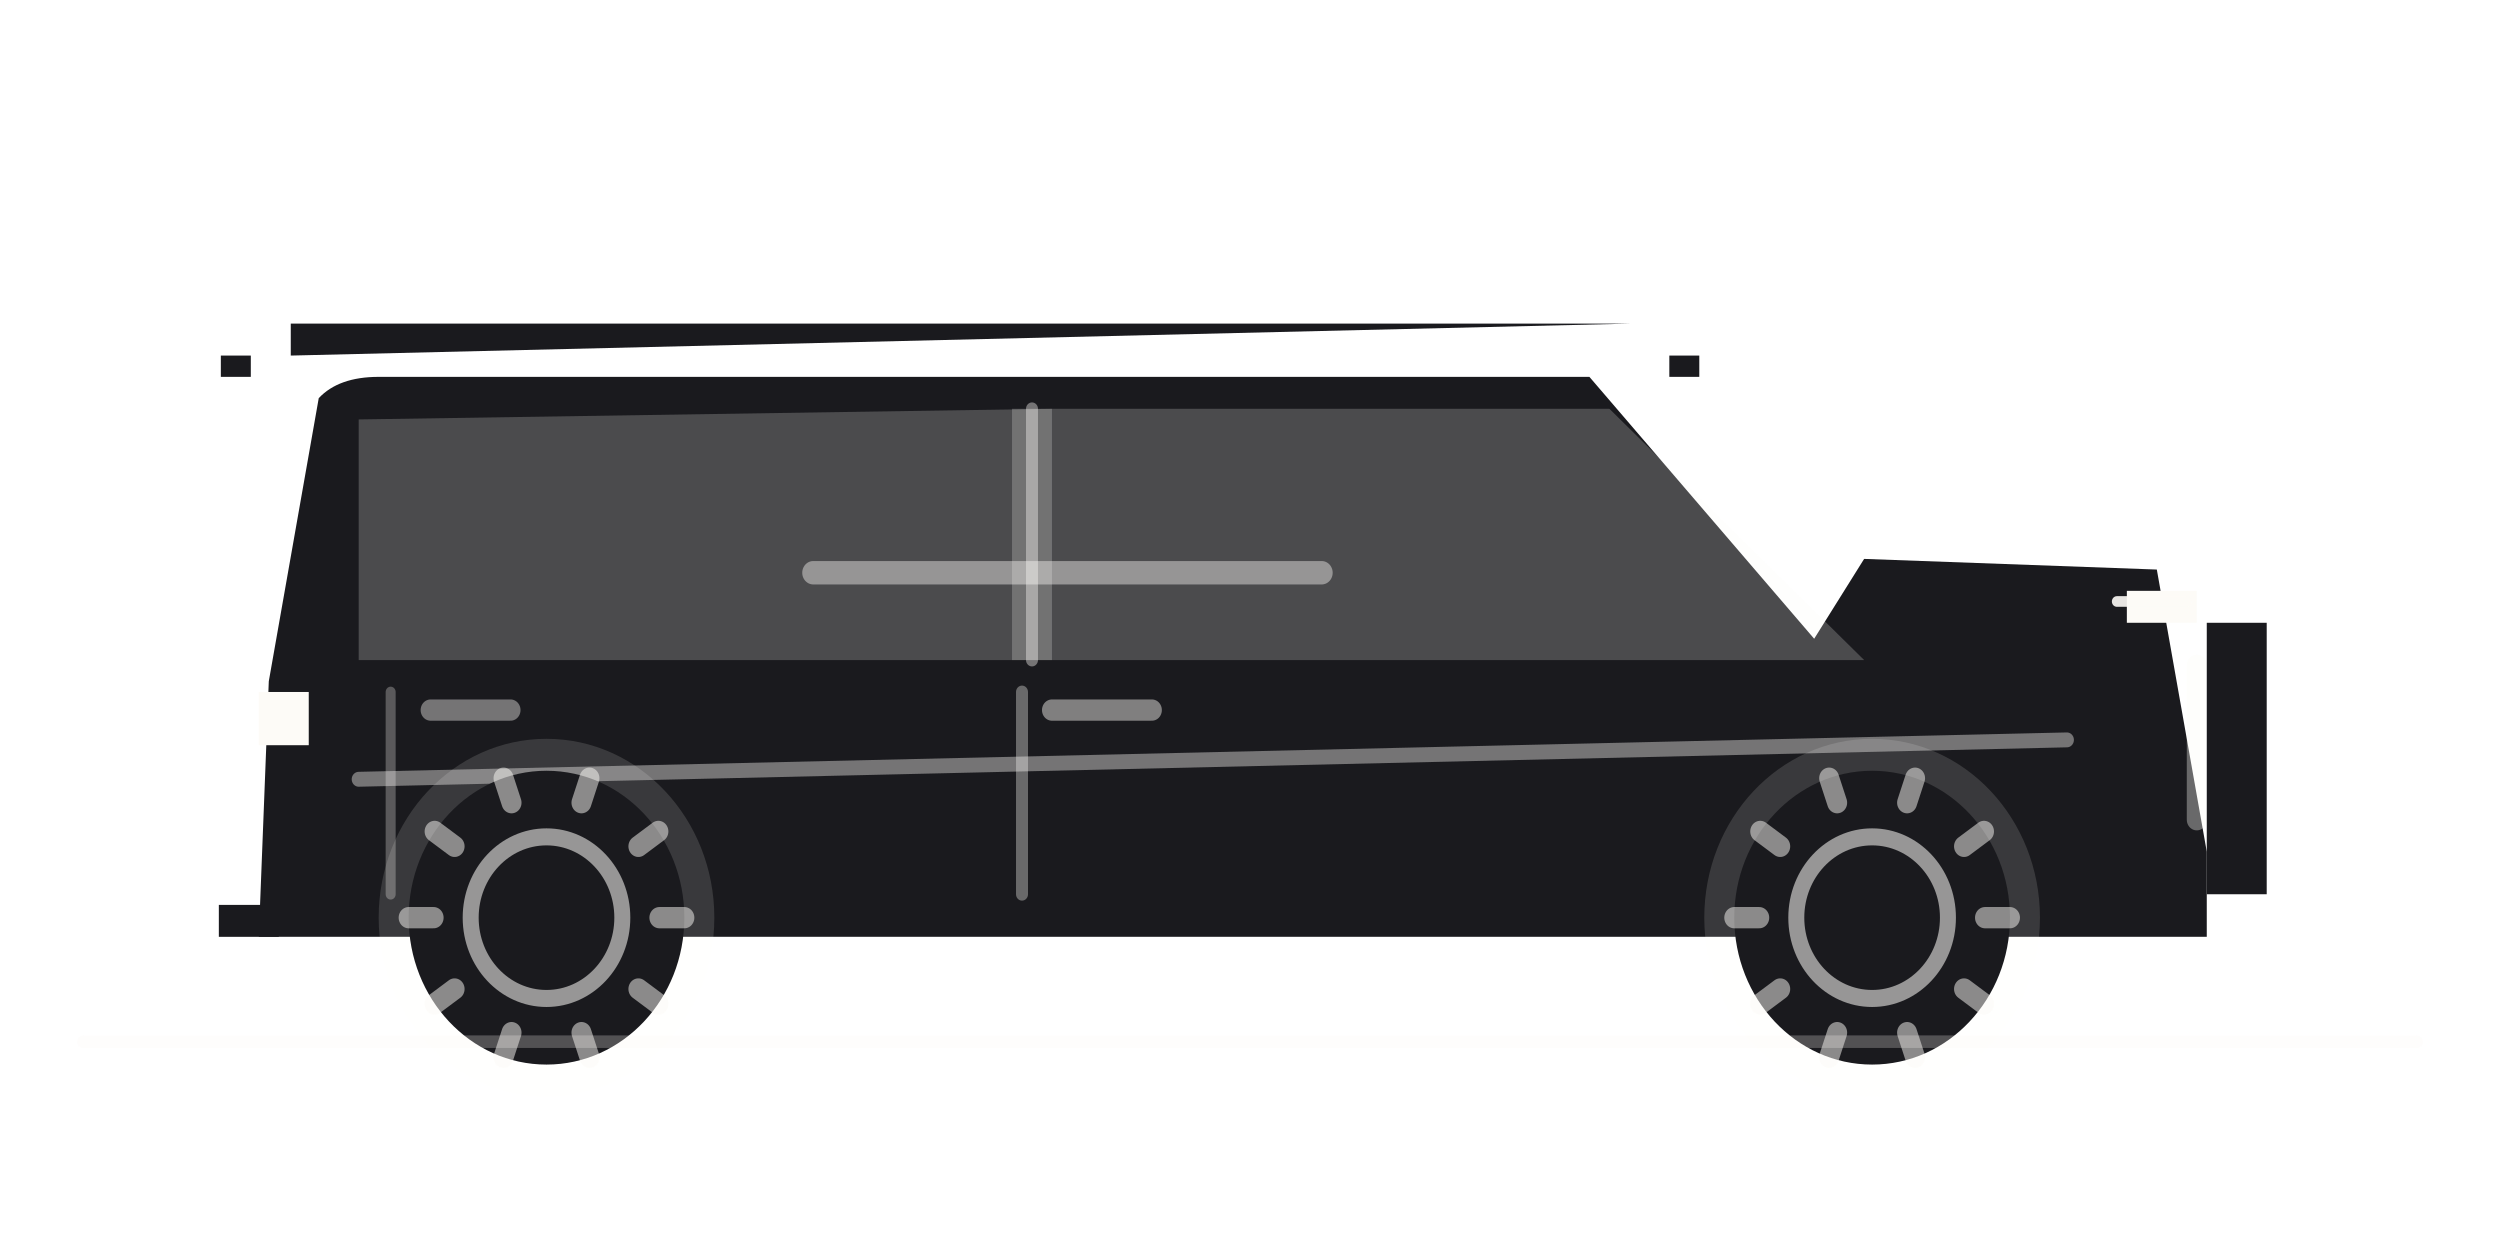
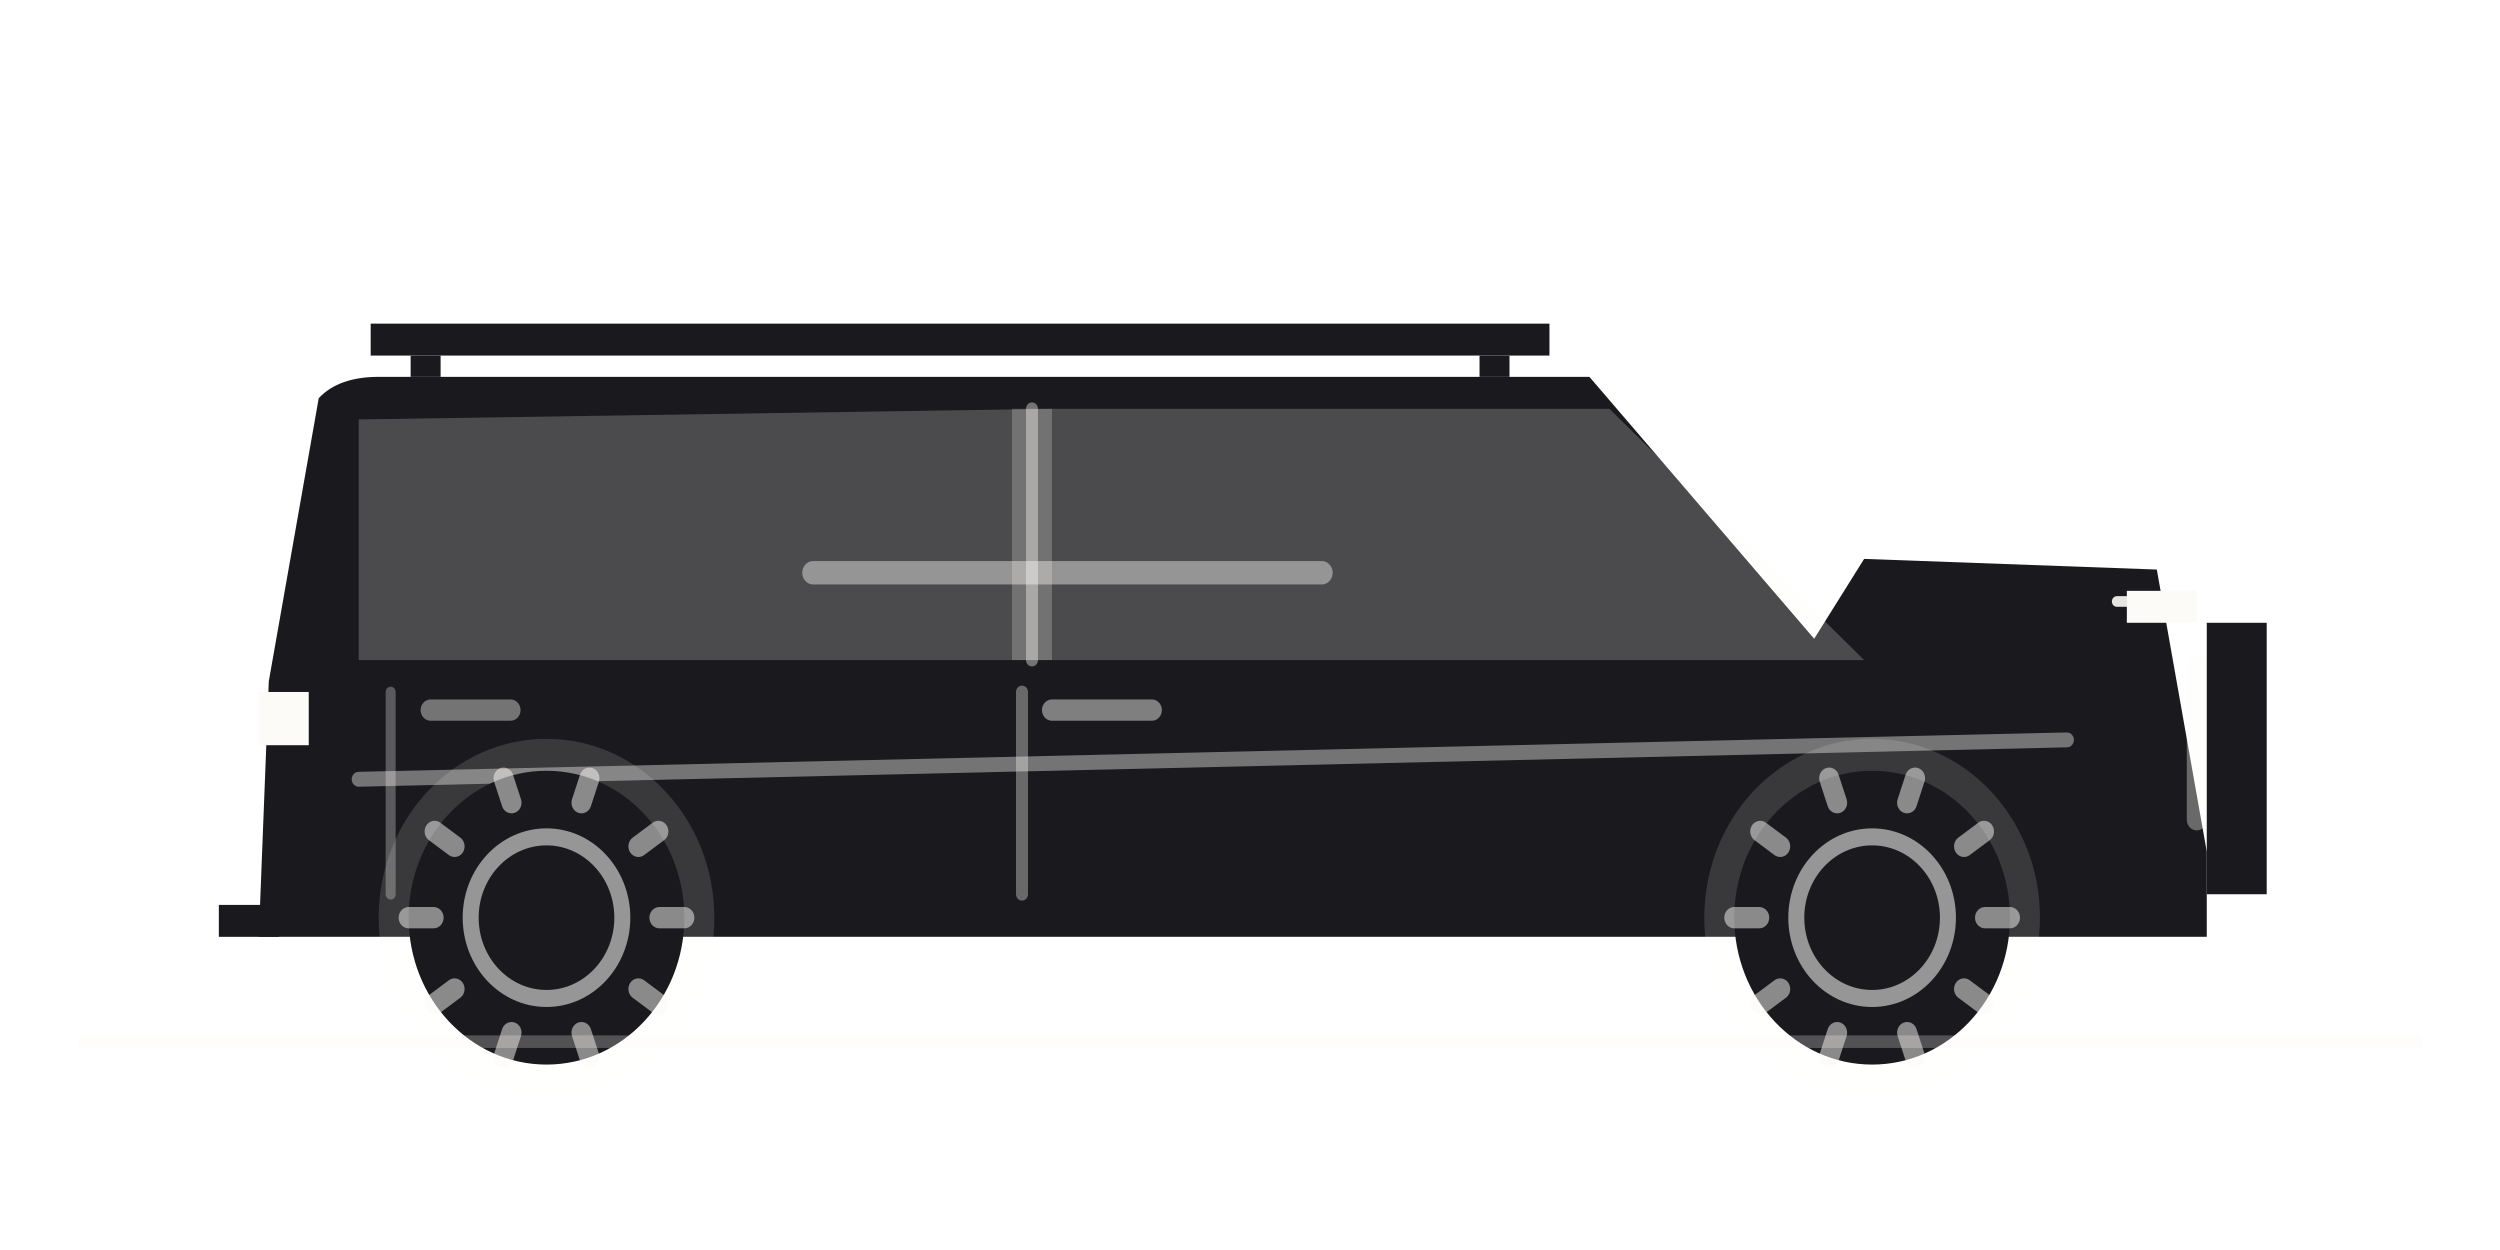
<svg xmlns="http://www.w3.org/2000/svg" viewBox="0 0 240 120">
  <g transform="translate(2.5 0) scale(0.959 1.022)" transform-origin="120 100">
    <path d="M23.3 88L24.3 64L29.3 37.4Q31.3 35.4 35.3 35.4L156.5 35.4L179 60L184 52.5L213.3 53.5L218.3 80L218.3 88Z" fill="#1A1A1E" />
    <circle cx="52.1" cy="86.2" r="16.8" fill="#FDFBF7" fill-opacity=".14" />
    <circle cx="184.8" cy="86.2" r="16.8" fill="#FDFBF7" fill-opacity=".14" />
    <path d="M158.5 38.4L184 62L98.7 62L98.7 38.4Z" fill="#FDFBF7" fill-opacity="0.22" />
    <path d="M102.7 38.4L102.7 62L33.3 62L33.3 39.4Z" fill="#FDFBF7" fill-opacity="0.22" />
    <path d="M100.7 38.4V62" fill="none" stroke="#FDFBF7" stroke-opacity="0.4" stroke-width="1.2" stroke-linecap="round" stroke-linejoin="round" />
    <path d="M99.7 65V84" fill="none" stroke="#FDFBF7" stroke-opacity="0.35" stroke-width="1.2" stroke-linecap="round" stroke-linejoin="round" />
    <path d="M36.5 65V84" fill="none" stroke="#FDFBF7" stroke-opacity="0.28" stroke-width="1" stroke-linecap="round" stroke-linejoin="round" />
    <path d="M102.7 66.7h10" fill="none" stroke="#FDFBF7" stroke-opacity="0.45" stroke-width="2" stroke-linecap="round" stroke-linejoin="round" />
    <path d="M40.5 66.7h8" fill="none" stroke="#FDFBF7" stroke-opacity="0.4" stroke-width="2" stroke-linecap="round" stroke-linejoin="round" />
    <path d="M33.3 73.2L204.3 69.5" fill="none" stroke="#FDFBF7" stroke-opacity="0.4" stroke-width="1.4" stroke-linecap="round" stroke-linejoin="round" />
    <path d="M210.3 55.5h7v3h-7z" fill="#FDFBF7" />
    <path d="M23.3 65h5v5h-5z" fill="#FDFBF7" />
    <path d="M209.3 56.5h7" fill="none" stroke="#FDFBF7" stroke-opacity="0.9" stroke-width="1" stroke-linecap="round" stroke-linejoin="round" />
    <path d="M217.3 62.5v14.5" fill="none" stroke="#FDFBF7" stroke-opacity="0.35" stroke-width="2" stroke-linecap="round" stroke-linejoin="round" />
    <path d="M19.3 85h6v3h-6z" fill="#1A1A1E" />
    <circle cx="52.1" cy="86.2" r="13.8" fill="#1A1A1E" />
    <circle cx="52.1" cy="86.2" r="7.59" fill="none" stroke="#FDFBF7" stroke-opacity="0.55" stroke-width="1.6" />
    <path d="M63.4 86.2L65.9 86.2M61.3 92.9L63.3 94.3M55.6 97L56.4 99.3M48.6 97L47.8 99.3M42.9 92.9L40.9 94.3M40.8 86.2L38.3 86.2M42.9 79.5L40.9 78.1M48.6 75.4L47.8 73.1M55.6 75.4L56.4 73.1M61.3 79.5L63.3 78.1" fill="none" stroke="#FDFBF7" stroke-opacity="0.5" stroke-width="2" stroke-linecap="round" stroke-linejoin="round" />
    <circle cx="184.8" cy="86.2" r="13.8" fill="#1A1A1E" />
    <circle cx="184.8" cy="86.2" r="7.59" fill="none" stroke="#FDFBF7" stroke-opacity="0.55" stroke-width="1.6" />
    <path d="M196.1 86.2L198.6 86.2M194 92.9L196 94.3M188.3 97L189.1 99.3M181.3 97L180.5 99.3M175.6 92.9L173.6 94.3M173.5 86.2L171 86.2M175.6 79.5L173.6 78.1M181.3 75.4L180.5 73.1M188.3 75.4L189.1 73.1M194 79.5L196 78.1" fill="none" stroke="#FDFBF7" stroke-opacity="0.5" stroke-width="2" stroke-linecap="round" stroke-linejoin="round" />
-     <path d="M160.5 30.4h-134v3h--134z" fill="#1A1A1E" />
-     <path d="M164.5 33.4h3v2h-3z" fill="#1A1A1E" />
-     <path d="M19.5 33.4h3v2h-3z" fill="#1A1A1E" />
+     <path d="M34.5 30.4h118v3h-118z" fill="#1A1A1E" />
+     <path d="M38.5 33.4h3v2h-3z" fill="#1A1A1E" />
+     <path d="M145.5 33.4h3v2h-3z" fill="#1A1A1E" />
    <path d="M218.3 58.5h6v25.5h-6z" fill="#1A1A1E" />
    <path d="M78.8 53.8h50.9" fill="none" stroke="#FDFBF7" stroke-opacity="0.42" stroke-width="2.2" stroke-linecap="round" stroke-linejoin="round" />
  </g>
  <path d="M8 100h224" fill="none" stroke="#FDFBF7" stroke-opacity="0.25" stroke-width="1.2" stroke-linecap="round" stroke-linejoin="round" />
</svg>
